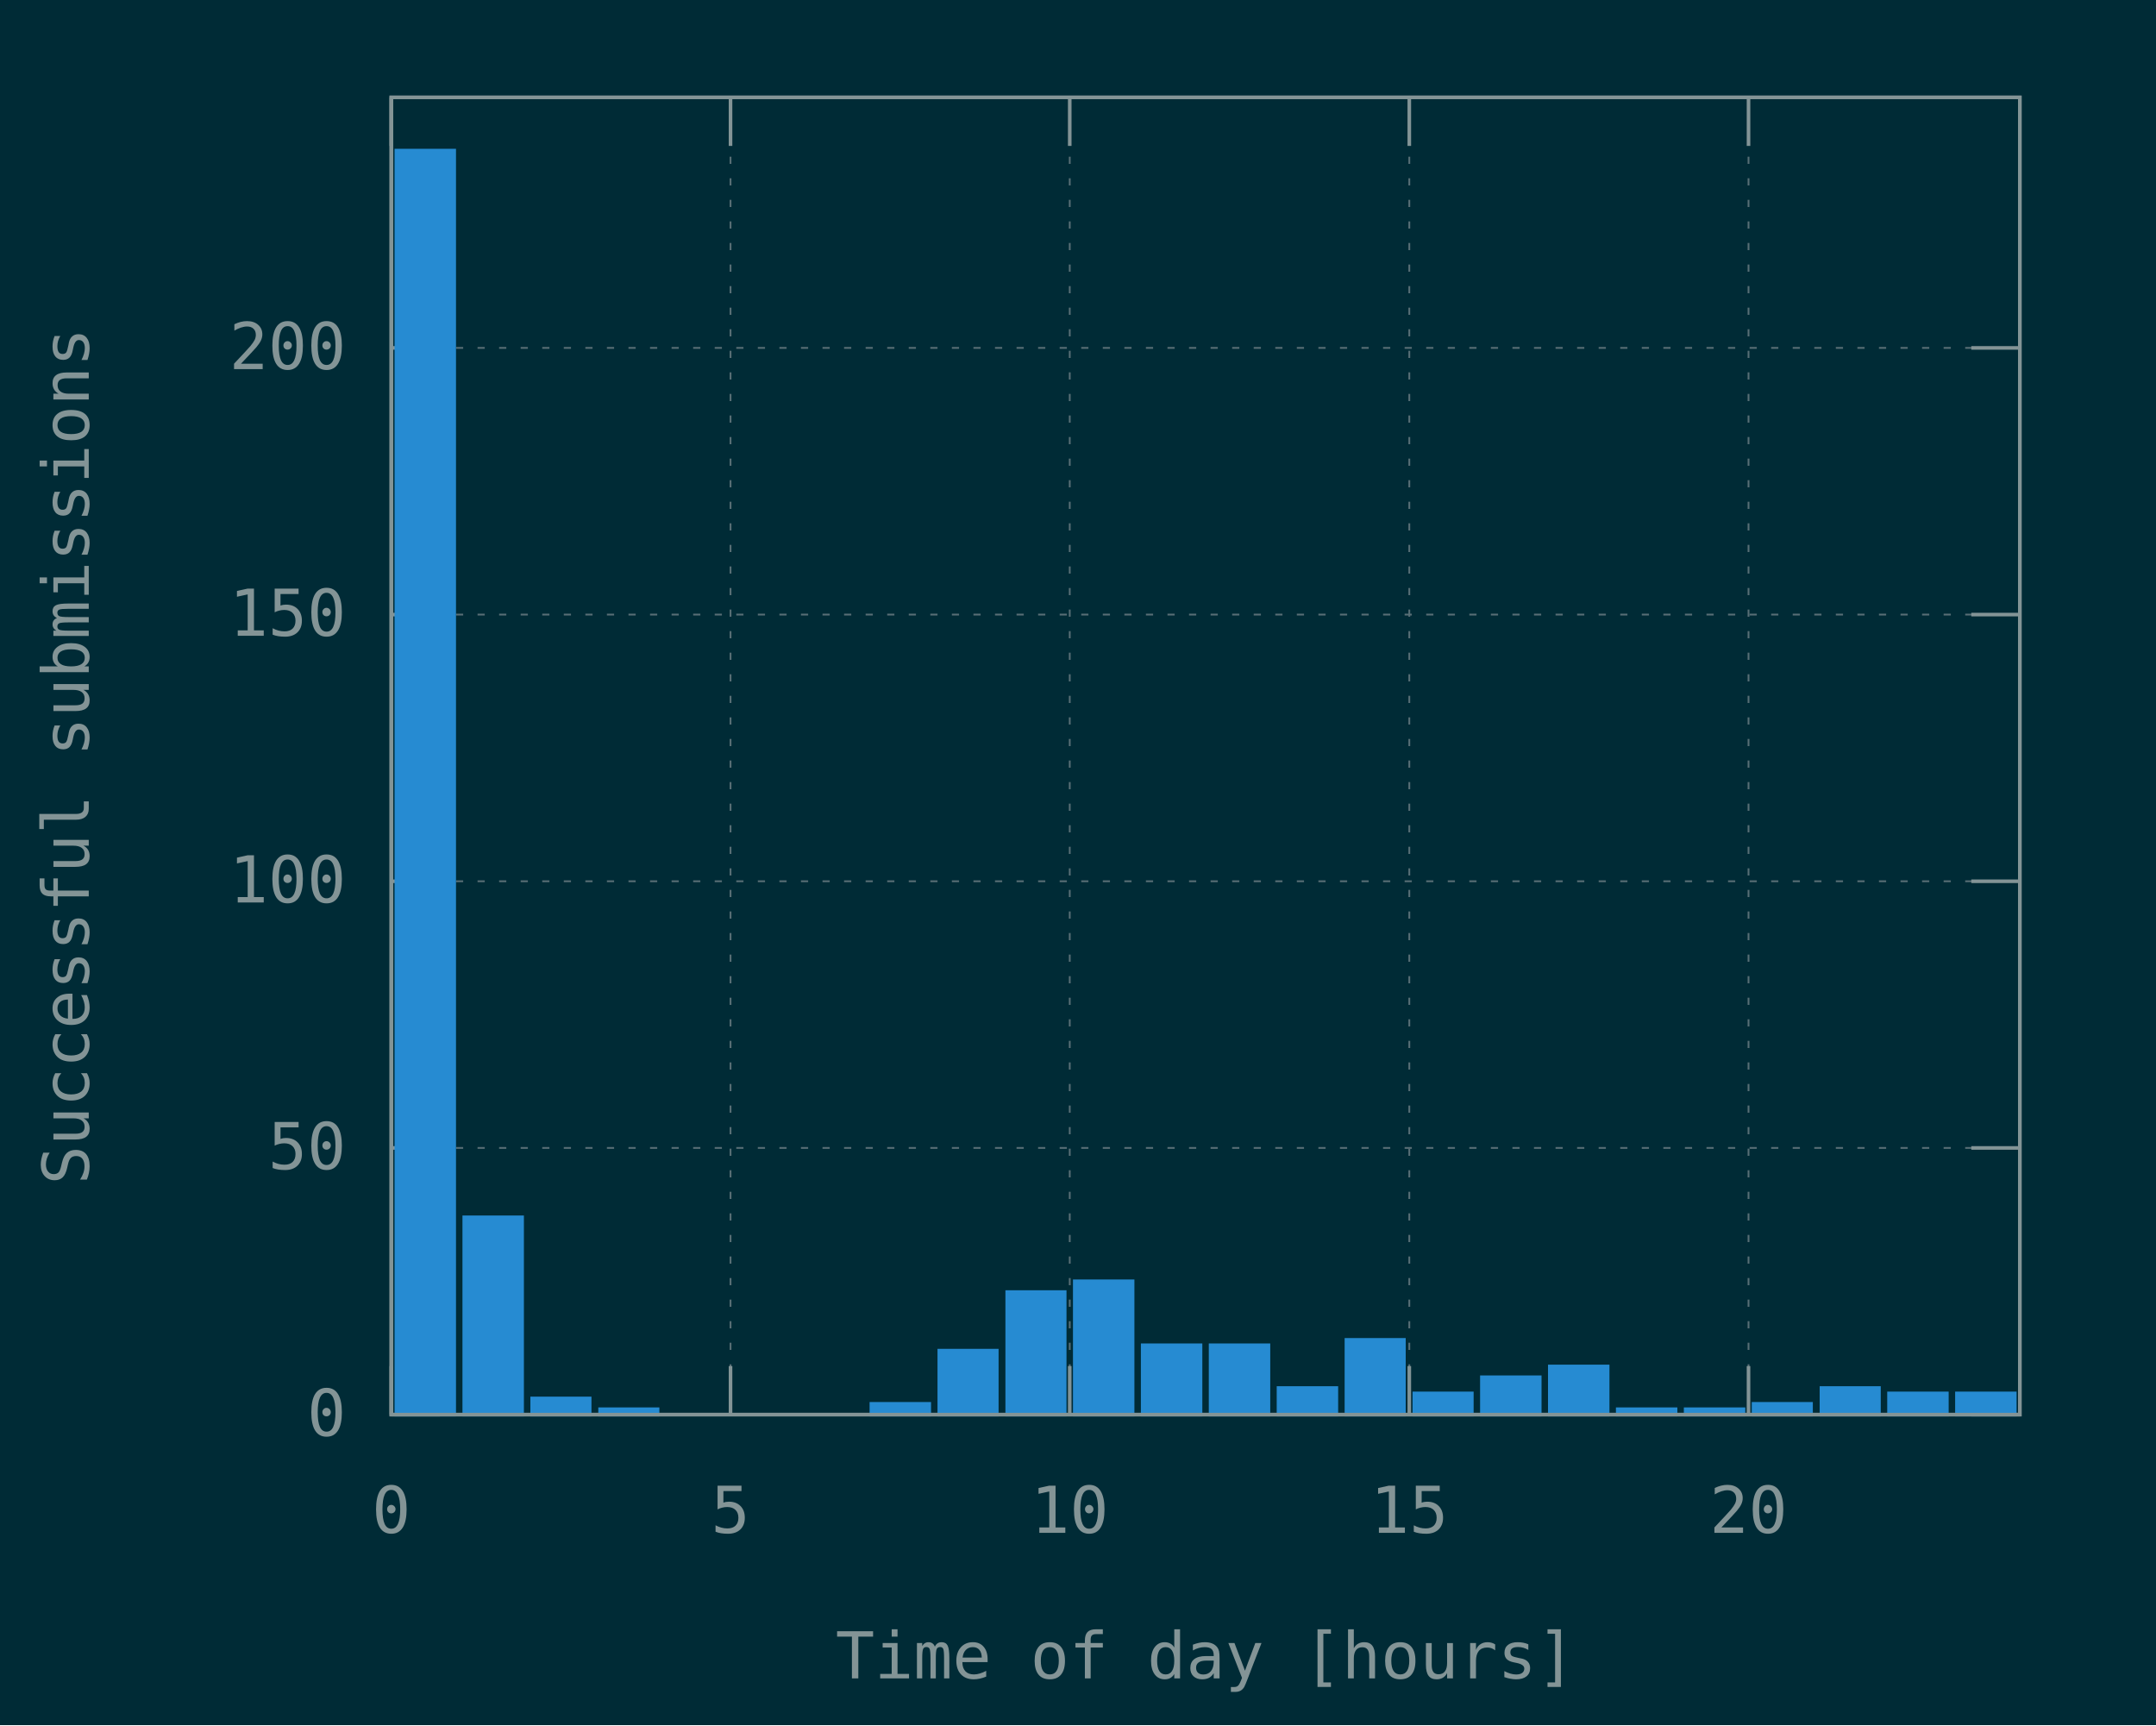
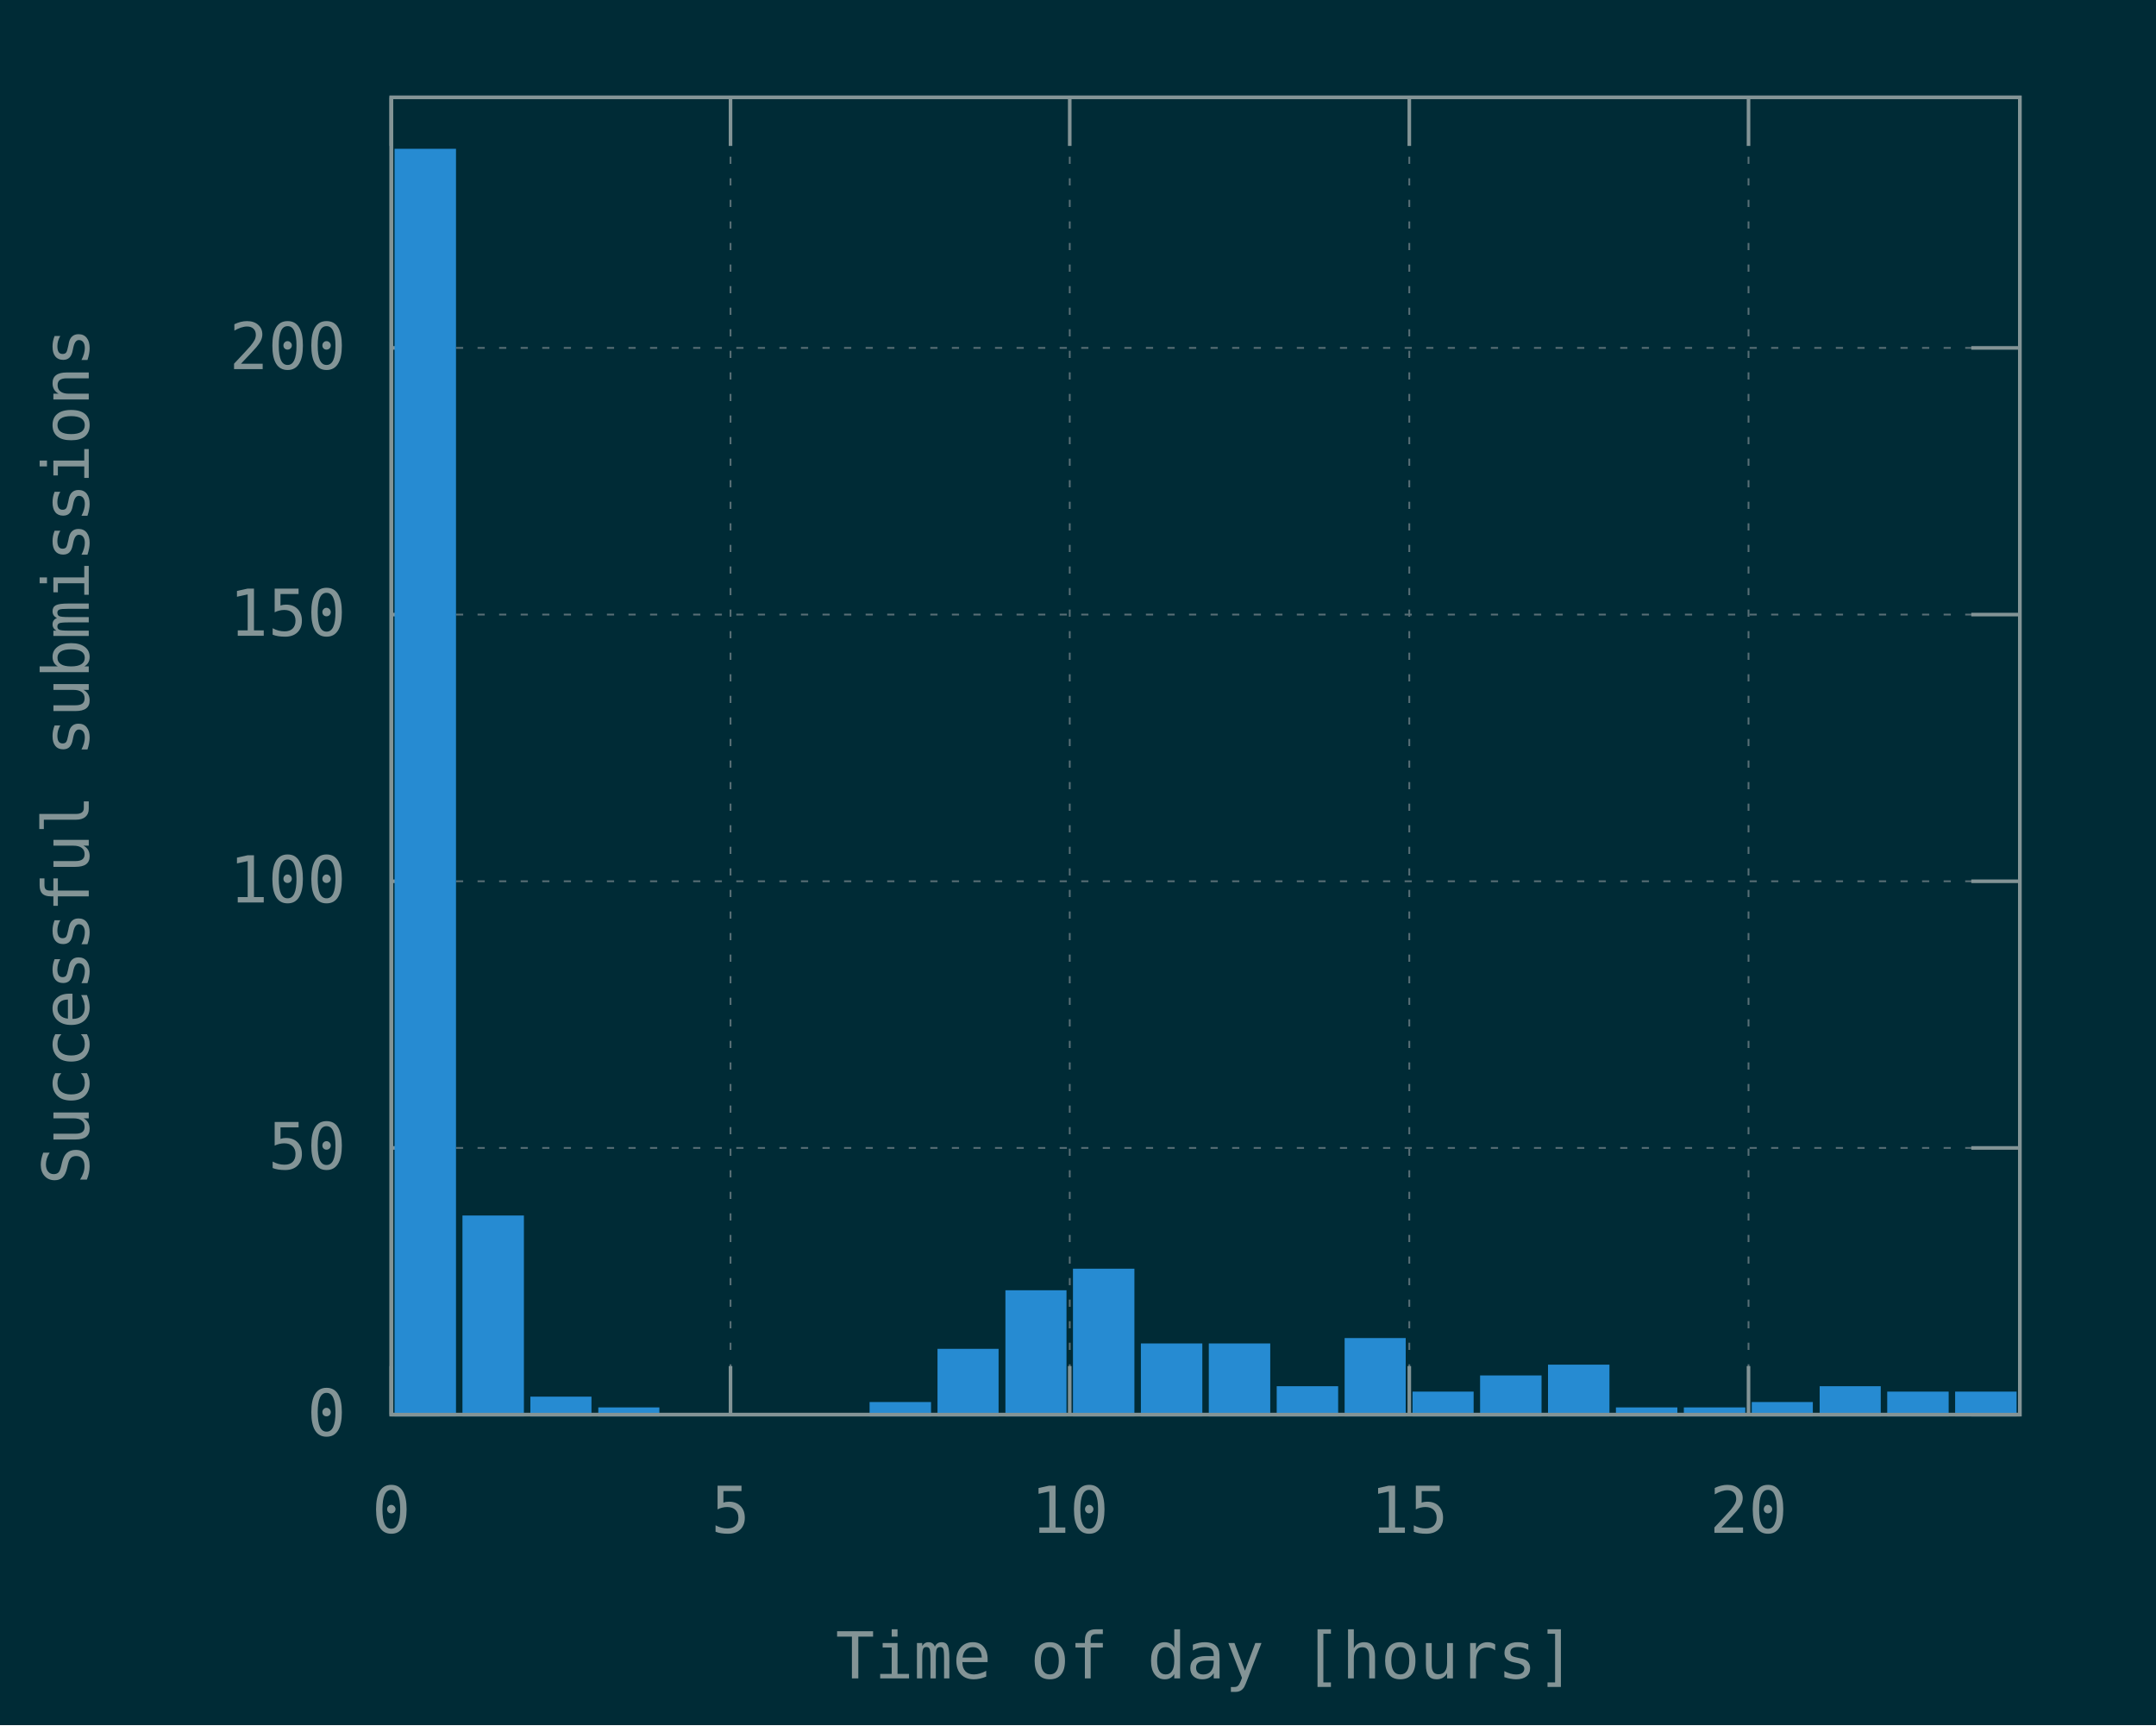
<svg xmlns="http://www.w3.org/2000/svg" xmlns:xlink="http://www.w3.org/1999/xlink" width="600" height="480" viewBox="0 0 600 480">
  <g id="gnuplot_canvas">
    <rect x="0" y="0" width="600" height="480" fill="#002b36" />
    <defs>
      <circle id="gpDot" r="0.5" stroke-width="0.5" />
      <path id="gpPt0" stroke-width="0.148" stroke="currentColor" d="M-1,0 h2 M0,-1 v2" />
      <path id="gpPt1" stroke-width="0.148" stroke="currentColor" d="M-1,-1 L1,1 M1,-1 L-1,1" />
      <path id="gpPt2" stroke-width="0.148" stroke="currentColor" d="M-1,0 L1,0 M0,-1 L0,1 M-1,-1 L1,1 M-1,1 L1,-1" />
      <rect id="gpPt3" stroke-width="0.148" stroke="currentColor" x="-1" y="-1" width="2" height="2" />
      <rect id="gpPt4" stroke-width="0.148" stroke="currentColor" fill="currentColor" x="-1" y="-1" width="2" height="2" />
      <circle id="gpPt5" stroke-width="0.148" stroke="currentColor" cx="0" cy="0" r="1" />
      <use xlink:href="#gpPt5" id="gpPt6" fill="currentColor" stroke="none" />
      <path id="gpPt7" stroke-width="0.148" stroke="currentColor" d="M0,-1.33 L-1.33,0.67 L1.33,0.67 z" />
      <use xlink:href="#gpPt7" id="gpPt8" fill="currentColor" stroke="none" />
      <use xlink:href="#gpPt7" id="gpPt9" stroke="currentColor" transform="rotate(180)" />
      <use xlink:href="#gpPt9" id="gpPt10" fill="currentColor" stroke="none" />
      <use xlink:href="#gpPt3" id="gpPt11" stroke="currentColor" transform="rotate(45)" />
      <use xlink:href="#gpPt11" id="gpPt12" fill="currentColor" stroke="none" />
      <path id="gpPt13" stroke-width="0.148" stroke="currentColor" d="M0,1.330 L1.265,0.411 L0.782,-1.067 L-0.782,-1.076 L-1.265,0.411 z" />
      <use xlink:href="#gpPt13" id="gpPt14" fill="currentColor" stroke="none" />
      <filter id="textbox" filterUnits="objectBoundingBox" x="0" y="0" height="1" width="1">
        <feFlood flood-color="#002B36" flood-opacity="1" result="bgnd" />
        <feComposite in="SourceGraphic" in2="bgnd" operator="atop" />
      </filter>
      <filter id="greybox" filterUnits="objectBoundingBox" x="0" y="0" height="1" width="1">
        <feFlood flood-color="lightgrey" flood-opacity="1" result="grey" />
        <feComposite in="SourceGraphic" in2="grey" operator="atop" />
      </filter>
    </defs>
    <g fill="none" color="#002B36" stroke="currentColor" stroke-width="1.00" stroke-linecap="butt" stroke-linejoin="miter">
</g>
    <g fill="none" color="black" stroke="currentColor" stroke-width="1.00" stroke-linecap="butt" stroke-linejoin="miter">
</g>
    <g fill="none" color="black" stroke="rgb(131, 148, 150)" stroke-width="0.50" stroke-linecap="butt" stroke-linejoin="miter">
</g>
    <g fill="none" color="gray" stroke="currentColor" stroke-width="0.50" stroke-linecap="butt" stroke-linejoin="miter">
      <path stroke="rgb( 88, 110, 117)" stroke-dasharray="2,4" class="gridline" d="M108.9,393.6 L562.1,393.6  " />
    </g>
    <g fill="none" color="gray" stroke="rgb( 88, 110, 117)" stroke-width="1.00" stroke-linecap="butt" stroke-linejoin="miter">
</g>
    <g fill="none" color="black" stroke="currentColor" stroke-width="1.00" stroke-linecap="butt" stroke-linejoin="miter">
      <path stroke="rgb(131, 148, 150)" d="M108.9,393.6 L122.4,393.6 M562.1,393.6 L548.6,393.6  " />
      <g transform="translate(96.3,399.5)" stroke="none" fill="rgb(131,148,150)" font-family="Inconsolata" font-size="18.00" text-anchor="end">
        <text>
          <tspan font-family="Inconsolata"> 0</tspan>
        </text>
      </g>
    </g>
    <g fill="none" color="black" stroke="currentColor" stroke-width="1.00" stroke-linecap="butt" stroke-linejoin="miter">
</g>
    <g fill="none" color="black" stroke="rgb(131, 148, 150)" stroke-width="0.50" stroke-linecap="butt" stroke-linejoin="miter">
</g>
    <g fill="none" color="gray" stroke="currentColor" stroke-width="0.50" stroke-linecap="butt" stroke-linejoin="miter">
      <path stroke="rgb( 88, 110, 117)" stroke-dasharray="2,4" class="gridline" d="M108.9,319.4 L562.1,319.4  " />
    </g>
    <g fill="none" color="gray" stroke="rgb( 88, 110, 117)" stroke-width="1.00" stroke-linecap="butt" stroke-linejoin="miter">
</g>
    <g fill="none" color="black" stroke="currentColor" stroke-width="1.00" stroke-linecap="butt" stroke-linejoin="miter">
      <path stroke="rgb(131, 148, 150)" d="M108.9,319.4 L122.4,319.4 M562.1,319.4 L548.6,319.4  " />
      <g transform="translate(96.3,325.3)" stroke="none" fill="rgb(131,148,150)" font-family="Inconsolata" font-size="18.00" text-anchor="end">
        <text>
          <tspan font-family="Inconsolata"> 50</tspan>
        </text>
      </g>
    </g>
    <g fill="none" color="black" stroke="currentColor" stroke-width="1.00" stroke-linecap="butt" stroke-linejoin="miter">
</g>
    <g fill="none" color="black" stroke="rgb(131, 148, 150)" stroke-width="0.50" stroke-linecap="butt" stroke-linejoin="miter">
</g>
    <g fill="none" color="gray" stroke="currentColor" stroke-width="0.50" stroke-linecap="butt" stroke-linejoin="miter">
      <path stroke="rgb( 88, 110, 117)" stroke-dasharray="2,4" class="gridline" d="M108.9,245.2 L562.1,245.2  " />
    </g>
    <g fill="none" color="gray" stroke="rgb( 88, 110, 117)" stroke-width="1.00" stroke-linecap="butt" stroke-linejoin="miter">
</g>
    <g fill="none" color="black" stroke="currentColor" stroke-width="1.00" stroke-linecap="butt" stroke-linejoin="miter">
      <path stroke="rgb(131, 148, 150)" d="M108.9,245.2 L122.4,245.2 M562.1,245.2 L548.6,245.2  " />
      <g transform="translate(96.3,251.1)" stroke="none" fill="rgb(131,148,150)" font-family="Inconsolata" font-size="18.00" text-anchor="end">
        <text>
          <tspan font-family="Inconsolata"> 100</tspan>
        </text>
      </g>
    </g>
    <g fill="none" color="black" stroke="currentColor" stroke-width="1.00" stroke-linecap="butt" stroke-linejoin="miter">
</g>
    <g fill="none" color="black" stroke="rgb(131, 148, 150)" stroke-width="0.50" stroke-linecap="butt" stroke-linejoin="miter">
</g>
    <g fill="none" color="gray" stroke="currentColor" stroke-width="0.50" stroke-linecap="butt" stroke-linejoin="miter">
      <path stroke="rgb( 88, 110, 117)" stroke-dasharray="2,4" class="gridline" d="M108.9,171.0 L562.1,171.0  " />
    </g>
    <g fill="none" color="gray" stroke="rgb( 88, 110, 117)" stroke-width="1.00" stroke-linecap="butt" stroke-linejoin="miter">
</g>
    <g fill="none" color="black" stroke="currentColor" stroke-width="1.00" stroke-linecap="butt" stroke-linejoin="miter">
      <path stroke="rgb(131, 148, 150)" d="M108.9,171.0 L122.4,171.0 M562.1,171.0 L548.6,171.0  " />
      <g transform="translate(96.3,176.9)" stroke="none" fill="rgb(131,148,150)" font-family="Inconsolata" font-size="18.00" text-anchor="end">
        <text>
          <tspan font-family="Inconsolata"> 150</tspan>
        </text>
      </g>
    </g>
    <g fill="none" color="black" stroke="currentColor" stroke-width="1.00" stroke-linecap="butt" stroke-linejoin="miter">
</g>
    <g fill="none" color="black" stroke="rgb(131, 148, 150)" stroke-width="0.50" stroke-linecap="butt" stroke-linejoin="miter">
</g>
    <g fill="none" color="gray" stroke="currentColor" stroke-width="0.50" stroke-linecap="butt" stroke-linejoin="miter">
      <path stroke="rgb( 88, 110, 117)" stroke-dasharray="2,4" class="gridline" d="M108.9,96.8 L562.1,96.8  " />
    </g>
    <g fill="none" color="gray" stroke="rgb( 88, 110, 117)" stroke-width="1.00" stroke-linecap="butt" stroke-linejoin="miter">
</g>
    <g fill="none" color="black" stroke="currentColor" stroke-width="1.00" stroke-linecap="butt" stroke-linejoin="miter">
      <path stroke="rgb(131, 148, 150)" d="M108.9,96.8 L122.4,96.8 M562.1,96.8 L548.6,96.8  " />
      <g transform="translate(96.3,102.7)" stroke="none" fill="rgb(131,148,150)" font-family="Inconsolata" font-size="18.00" text-anchor="end">
        <text>
          <tspan font-family="Inconsolata"> 200</tspan>
        </text>
      </g>
    </g>
    <g fill="none" color="black" stroke="currentColor" stroke-width="1.00" stroke-linecap="butt" stroke-linejoin="miter">
</g>
    <g fill="none" color="black" stroke="rgb(131, 148, 150)" stroke-width="0.50" stroke-linecap="butt" stroke-linejoin="miter">
</g>
    <g fill="none" color="gray" stroke="currentColor" stroke-width="0.50" stroke-linecap="butt" stroke-linejoin="miter">
      <path stroke="rgb( 88, 110, 117)" stroke-dasharray="2,4" class="gridline" d="M108.9,393.6 L108.9,27.1  " />
    </g>
    <g fill="none" color="gray" stroke="rgb( 88, 110, 117)" stroke-width="1.00" stroke-linecap="butt" stroke-linejoin="miter">
</g>
    <g fill="none" color="black" stroke="currentColor" stroke-width="1.00" stroke-linecap="butt" stroke-linejoin="miter">
      <path stroke="rgb(131, 148, 150)" d="M108.9,393.6 L108.9,380.1 M108.9,27.1 L108.9,40.6  " />
      <g transform="translate(108.9,426.5)" stroke="none" fill="rgb(131,148,150)" font-family="Inconsolata" font-size="18.00" text-anchor="middle">
        <text>
          <tspan font-family="Inconsolata"> 0</tspan>
        </text>
      </g>
    </g>
    <g fill="none" color="black" stroke="currentColor" stroke-width="1.00" stroke-linecap="butt" stroke-linejoin="miter">
</g>
    <g fill="none" color="black" stroke="rgb(131, 148, 150)" stroke-width="0.50" stroke-linecap="butt" stroke-linejoin="miter">
</g>
    <g fill="none" color="gray" stroke="currentColor" stroke-width="0.50" stroke-linecap="butt" stroke-linejoin="miter">
      <path stroke="rgb( 88, 110, 117)" stroke-dasharray="2,4" class="gridline" d="M203.3,393.6 L203.3,27.1  " />
    </g>
    <g fill="none" color="gray" stroke="rgb( 88, 110, 117)" stroke-width="1.00" stroke-linecap="butt" stroke-linejoin="miter">
</g>
    <g fill="none" color="black" stroke="currentColor" stroke-width="1.00" stroke-linecap="butt" stroke-linejoin="miter">
      <path stroke="rgb(131, 148, 150)" d="M203.3,393.6 L203.3,380.1 M203.3,27.1 L203.3,40.6  " />
      <g transform="translate(203.3,426.5)" stroke="none" fill="rgb(131,148,150)" font-family="Inconsolata" font-size="18.00" text-anchor="middle">
        <text>
          <tspan font-family="Inconsolata"> 5</tspan>
        </text>
      </g>
    </g>
    <g fill="none" color="black" stroke="currentColor" stroke-width="1.00" stroke-linecap="butt" stroke-linejoin="miter">
</g>
    <g fill="none" color="black" stroke="rgb(131, 148, 150)" stroke-width="0.50" stroke-linecap="butt" stroke-linejoin="miter">
</g>
    <g fill="none" color="gray" stroke="currentColor" stroke-width="0.50" stroke-linecap="butt" stroke-linejoin="miter">
      <path stroke="rgb( 88, 110, 117)" stroke-dasharray="2,4" class="gridline" d="M297.7,393.6 L297.7,27.1  " />
    </g>
    <g fill="none" color="gray" stroke="rgb( 88, 110, 117)" stroke-width="1.00" stroke-linecap="butt" stroke-linejoin="miter">
</g>
    <g fill="none" color="black" stroke="currentColor" stroke-width="1.00" stroke-linecap="butt" stroke-linejoin="miter">
      <path stroke="rgb(131, 148, 150)" d="M297.7,393.6 L297.7,380.1 M297.7,27.1 L297.7,40.6  " />
      <g transform="translate(297.7,426.5)" stroke="none" fill="rgb(131,148,150)" font-family="Inconsolata" font-size="18.00" text-anchor="middle">
        <text>
          <tspan font-family="Inconsolata"> 10</tspan>
        </text>
      </g>
    </g>
    <g fill="none" color="black" stroke="currentColor" stroke-width="1.00" stroke-linecap="butt" stroke-linejoin="miter">
</g>
    <g fill="none" color="black" stroke="rgb(131, 148, 150)" stroke-width="0.50" stroke-linecap="butt" stroke-linejoin="miter">
</g>
    <g fill="none" color="gray" stroke="currentColor" stroke-width="0.50" stroke-linecap="butt" stroke-linejoin="miter">
      <path stroke="rgb( 88, 110, 117)" stroke-dasharray="2,4" class="gridline" d="M392.2,393.6 L392.2,27.1  " />
    </g>
    <g fill="none" color="gray" stroke="rgb( 88, 110, 117)" stroke-width="1.00" stroke-linecap="butt" stroke-linejoin="miter">
</g>
    <g fill="none" color="black" stroke="currentColor" stroke-width="1.00" stroke-linecap="butt" stroke-linejoin="miter">
      <path stroke="rgb(131, 148, 150)" d="M392.2,393.6 L392.2,380.1 M392.2,27.1 L392.2,40.6  " />
      <g transform="translate(392.2,426.5)" stroke="none" fill="rgb(131,148,150)" font-family="Inconsolata" font-size="18.00" text-anchor="middle">
        <text>
          <tspan font-family="Inconsolata"> 15</tspan>
        </text>
      </g>
    </g>
    <g fill="none" color="black" stroke="currentColor" stroke-width="1.00" stroke-linecap="butt" stroke-linejoin="miter">
</g>
    <g fill="none" color="black" stroke="rgb(131, 148, 150)" stroke-width="0.50" stroke-linecap="butt" stroke-linejoin="miter">
</g>
    <g fill="none" color="gray" stroke="currentColor" stroke-width="0.50" stroke-linecap="butt" stroke-linejoin="miter">
      <path stroke="rgb( 88, 110, 117)" stroke-dasharray="2,4" class="gridline" d="M486.6,393.6 L486.6,40.6 L486.6,27.1  " />
    </g>
    <g fill="none" color="gray" stroke="rgb( 88, 110, 117)" stroke-width="1.00" stroke-linecap="butt" stroke-linejoin="miter">
</g>
    <g fill="none" color="black" stroke="currentColor" stroke-width="1.00" stroke-linecap="butt" stroke-linejoin="miter">
      <path stroke="rgb(131, 148, 150)" d="M486.6,393.6 L486.6,380.1 M486.6,27.1 L486.6,40.6  " />
      <g transform="translate(486.6,426.5)" stroke="none" fill="rgb(131,148,150)" font-family="Inconsolata" font-size="18.00" text-anchor="middle">
        <text>
          <tspan font-family="Inconsolata"> 20</tspan>
        </text>
      </g>
    </g>
    <g fill="none" color="black" stroke="currentColor" stroke-width="1.00" stroke-linecap="butt" stroke-linejoin="miter">
</g>
    <g fill="none" color="black" stroke="currentColor" stroke-width="1.00" stroke-linecap="butt" stroke-linejoin="miter">
      <path stroke="rgb(131, 148, 150)" d="M108.9,27.1 L108.9,393.6 L562.1,393.6 L562.1,27.1 L108.9,27.1 Z  " />
    </g>
    <g fill="none" color="black" stroke="currentColor" stroke-width="1.00" stroke-linecap="butt" stroke-linejoin="miter">
      <g transform="translate(24.7,210.4) rotate(270)" stroke="none" fill="rgb(131,148,150)" font-family="Inconsolata" font-size="18.00" text-anchor="middle">
        <text>
          <tspan font-family="Inconsolata">Successful submissions</tspan>
        </text>
      </g>
    </g>
    <g fill="none" color="black" stroke="currentColor" stroke-width="1.00" stroke-linecap="butt" stroke-linejoin="miter">
      <g transform="translate(335.5,467.0)" stroke="none" fill="rgb(131,148,150)" font-family="Inconsolata" font-size="18.00" text-anchor="middle">
        <text>
          <tspan font-family="Inconsolata">Time of day [hours]</tspan>
        </text>
      </g>
    </g>
    <g fill="none" color="black" stroke="currentColor" stroke-width="1.00" stroke-linecap="butt" stroke-linejoin="miter">
</g>
    <g id="gnuplot_plot_1">
      <g fill="none" color="black" stroke="currentColor" stroke-width="1.00" stroke-linecap="butt" stroke-linejoin="miter">
        <g stroke="none" shape-rendering="crispEdges">
          <polygon fill="rgb( 38, 139, 210)" points="110.3,393.6 126.5,393.6 126.5,41.8 110.3,41.8 " />
        </g>
        <path stroke="rgb( 38, 139, 210)" d="M110.3,393.6 L110.3,41.9 L126.4,41.9 L126.4,393.6 L110.3,393.6 Z  " />
        <g stroke="none" shape-rendering="crispEdges">
          <polygon fill="rgb( 38, 139, 210)" points="129.2,393.6 145.4,393.6 145.4,338.6 129.2,338.6 " />
        </g>
        <path stroke="rgb( 38, 139, 210)" d="M129.2,393.6 L129.2,338.7 L145.3,338.7 L145.3,393.6 L129.2,393.6 Z  " />
        <g stroke="none" shape-rendering="crispEdges">
          <polygon fill="rgb( 38, 139, 210)" points="148.1,393.6 164.2,393.6 164.2,389.0 148.1,389.0 " />
        </g>
        <path stroke="rgb( 38, 139, 210)" d="M148.1,393.6 L148.1,389.1 L164.1,389.1 L164.1,393.6 L148.1,393.6 Z  " />
        <g stroke="none" shape-rendering="crispEdges">
          <polygon fill="rgb( 38, 139, 210)" points="167.0,393.6 183.1,393.6 183.1,392.0 167.0,392.0 " />
        </g>
        <path stroke="rgb( 38, 139, 210)" d="M167.0,393.6 L167.0,392.1 L183.0,392.1 L183.0,393.6 L167.0,393.6 Z  " />
        <g stroke="none" shape-rendering="crispEdges">
          <polygon fill="rgb( 38, 139, 210)" points="242.5,393.6 258.7,393.6 258.7,390.5 242.5,390.5 " />
        </g>
        <path stroke="rgb( 38, 139, 210)" d="M242.5,393.6 L242.5,390.6 L258.6,390.6 L258.6,393.6 L242.5,393.6 Z  " />
        <g stroke="none" shape-rendering="crispEdges">
          <polygon fill="rgb( 38, 139, 210)" points="261.4,393.6 277.5,393.6 277.5,375.7 261.4,375.7 " />
        </g>
        <path stroke="rgb( 38, 139, 210)" d="M261.4,393.6 L261.4,375.8 L277.4,375.8 L277.4,393.6 L261.4,393.6 Z  " />
        <g stroke="none" shape-rendering="crispEdges">
          <polygon fill="rgb( 38, 139, 210)" points="280.3,393.6 296.4,393.6 296.4,359.4 280.3,359.4 " />
        </g>
        <path stroke="rgb( 38, 139, 210)" d="M280.3,393.6 L280.3,359.5 L296.3,359.5 L296.3,393.6 L280.3,393.6 Z  " />
        <g stroke="none" shape-rendering="crispEdges">
-           <polygon fill="rgb( 38, 139, 210)" points="299.1,393.6 315.3,393.6 315.3,356.4 299.1,356.4 " />
-         </g>
-         <path stroke="rgb( 38, 139, 210)" d="M299.1,393.6 L299.1,356.5 L315.2,356.5 L315.2,393.6 L299.1,393.6 Z  " />
+           <polygon fill="rgb( 38, 139, 210)" points="299.1,393.6 315.3,393.6 315.3,353.4 299.1,353.4 " />
+         </g>
+         <path stroke="rgb( 38, 139, 210)" d="M299.1,393.6 L299.1,353.5 L315.2,353.5 L315.2,393.6 L299.1,393.6 Z  " />
        <g stroke="none" shape-rendering="crispEdges">
          <polygon fill="rgb( 38, 139, 210)" points="318.0,393.6 334.2,393.6 334.2,374.2 318.0,374.2 " />
        </g>
        <path stroke="rgb( 38, 139, 210)" d="M318.0,393.6 L318.0,374.3 L334.1,374.3 L334.1,393.6 L318.0,393.6 Z  " />
        <g stroke="none" shape-rendering="crispEdges">
          <polygon fill="rgb( 38, 139, 210)" points="336.9,393.6 353.1,393.6 353.1,374.2 336.9,374.2 " />
        </g>
        <path stroke="rgb( 38, 139, 210)" d="M336.9,393.6 L336.9,374.3 L353.0,374.3 L353.0,393.6 L336.9,393.6 Z  " />
        <g stroke="none" shape-rendering="crispEdges">
          <polygon fill="rgb( 38, 139, 210)" points="355.8,393.6 372.0,393.6 372.0,386.1 355.8,386.1 " />
        </g>
        <path stroke="rgb( 38, 139, 210)" d="M355.8,393.6 L355.8,386.2 L371.9,386.2 L371.9,393.6 L355.8,393.6 Z  " />
        <g stroke="none" shape-rendering="crispEdges">
          <polygon fill="rgb( 38, 139, 210)" points="374.7,393.6 390.8,393.6 390.8,372.7 374.7,372.7 " />
        </g>
        <path stroke="rgb( 38, 139, 210)" d="M374.7,393.6 L374.7,372.8 L390.7,372.8 L390.7,393.6 L374.7,393.6 Z  " />
        <g stroke="none" shape-rendering="crispEdges">
          <polygon fill="rgb( 38, 139, 210)" points="393.6,393.6 409.7,393.6 409.7,387.6 393.6,387.6 " />
        </g>
        <path stroke="rgb( 38, 139, 210)" d="M393.6,393.6 L393.6,387.7 L409.6,387.7 L409.6,393.6 L393.6,393.6 Z  " />
        <g stroke="none" shape-rendering="crispEdges">
          <polygon fill="rgb( 38, 139, 210)" points="412.4,393.6 428.6,393.6 428.6,383.1 412.4,383.1 " />
        </g>
        <path stroke="rgb( 38, 139, 210)" d="M412.4,393.6 L412.4,383.2 L428.5,383.2 L428.5,393.6 L412.4,393.6 Z  " />
        <g stroke="none" shape-rendering="crispEdges">
          <polygon fill="rgb( 38, 139, 210)" points="431.3,393.6 447.5,393.6 447.5,380.1 431.3,380.1 " />
        </g>
        <path stroke="rgb( 38, 139, 210)" d="M431.3,393.6 L431.3,380.2 L447.4,380.2 L447.4,393.6 L431.3,393.6 Z  " />
        <g stroke="none" shape-rendering="crispEdges">
          <polygon fill="rgb( 38, 139, 210)" points="450.2,393.6 466.4,393.6 466.4,392.0 450.2,392.0 " />
        </g>
        <path stroke="rgb( 38, 139, 210)" d="M450.2,393.6 L450.2,392.1 L466.3,392.1 L466.3,393.6 L450.2,393.6 Z  " />
        <g stroke="none" shape-rendering="crispEdges">
          <polygon fill="rgb( 38, 139, 210)" points="469.1,393.6 485.3,393.6 485.3,392.0 469.1,392.0 " />
        </g>
        <path stroke="rgb( 38, 139, 210)" d="M469.1,393.6 L469.1,392.1 L485.2,392.1 L485.2,393.6 L469.1,393.6 Z  " />
        <g stroke="none" shape-rendering="crispEdges">
          <polygon fill="rgb( 38, 139, 210)" points="488.0,393.6 504.1,393.6 504.1,390.5 488.0,390.5 " />
        </g>
        <path stroke="rgb( 38, 139, 210)" d="M488.0,393.6 L488.0,390.6 L504.0,390.6 L504.0,393.6 L488.0,393.6 Z  " />
        <g stroke="none" shape-rendering="crispEdges">
          <polygon fill="rgb( 38, 139, 210)" points="506.9,393.6 523.0,393.6 523.0,386.1 506.9,386.1 " />
        </g>
        <path stroke="rgb( 38, 139, 210)" d="M506.9,393.6 L506.9,386.2 L522.9,386.2 L522.9,393.6 L506.9,393.6 Z  " />
        <g stroke="none" shape-rendering="crispEdges">
          <polygon fill="rgb( 38, 139, 210)" points="525.7,393.6 541.9,393.6 541.9,387.6 525.7,387.6 " />
        </g>
        <path stroke="rgb( 38, 139, 210)" d="M525.7,393.6 L525.7,387.7 L541.8,387.7 L541.8,393.6 L525.7,393.6 Z  " />
        <g stroke="none" shape-rendering="crispEdges">
          <polygon fill="rgb( 38, 139, 210)" points="544.6,393.6 560.8,393.6 560.8,387.6 544.6,387.6 " />
        </g>
        <path stroke="rgb( 38, 139, 210)" d="M544.6,393.6 L544.6,387.7 L560.7,387.7 L560.7,393.6 L544.6,393.6 Z  " />
      </g>
    </g>
    <g fill="none" color="#002B36" stroke="rgb( 38, 139, 210)" stroke-width="2.00" stroke-linecap="butt" stroke-linejoin="miter">
</g>
    <g fill="none" color="black" stroke="currentColor" stroke-width="2.00" stroke-linecap="butt" stroke-linejoin="miter">
</g>
    <g fill="none" color="black" stroke="black" stroke-width="1.00" stroke-linecap="butt" stroke-linejoin="miter">
</g>
    <g fill="none" color="black" stroke="currentColor" stroke-width="1.00" stroke-linecap="butt" stroke-linejoin="miter">
      <path stroke="rgb(131, 148, 150)" d="M108.9,27.1 L108.9,393.6 L562.1,393.6 L562.1,27.1 L108.9,27.1 Z  " />
    </g>
    <g fill="none" color="black" stroke="currentColor" stroke-width="1.00" stroke-linecap="butt" stroke-linejoin="miter">
</g>
  </g>
</svg>
